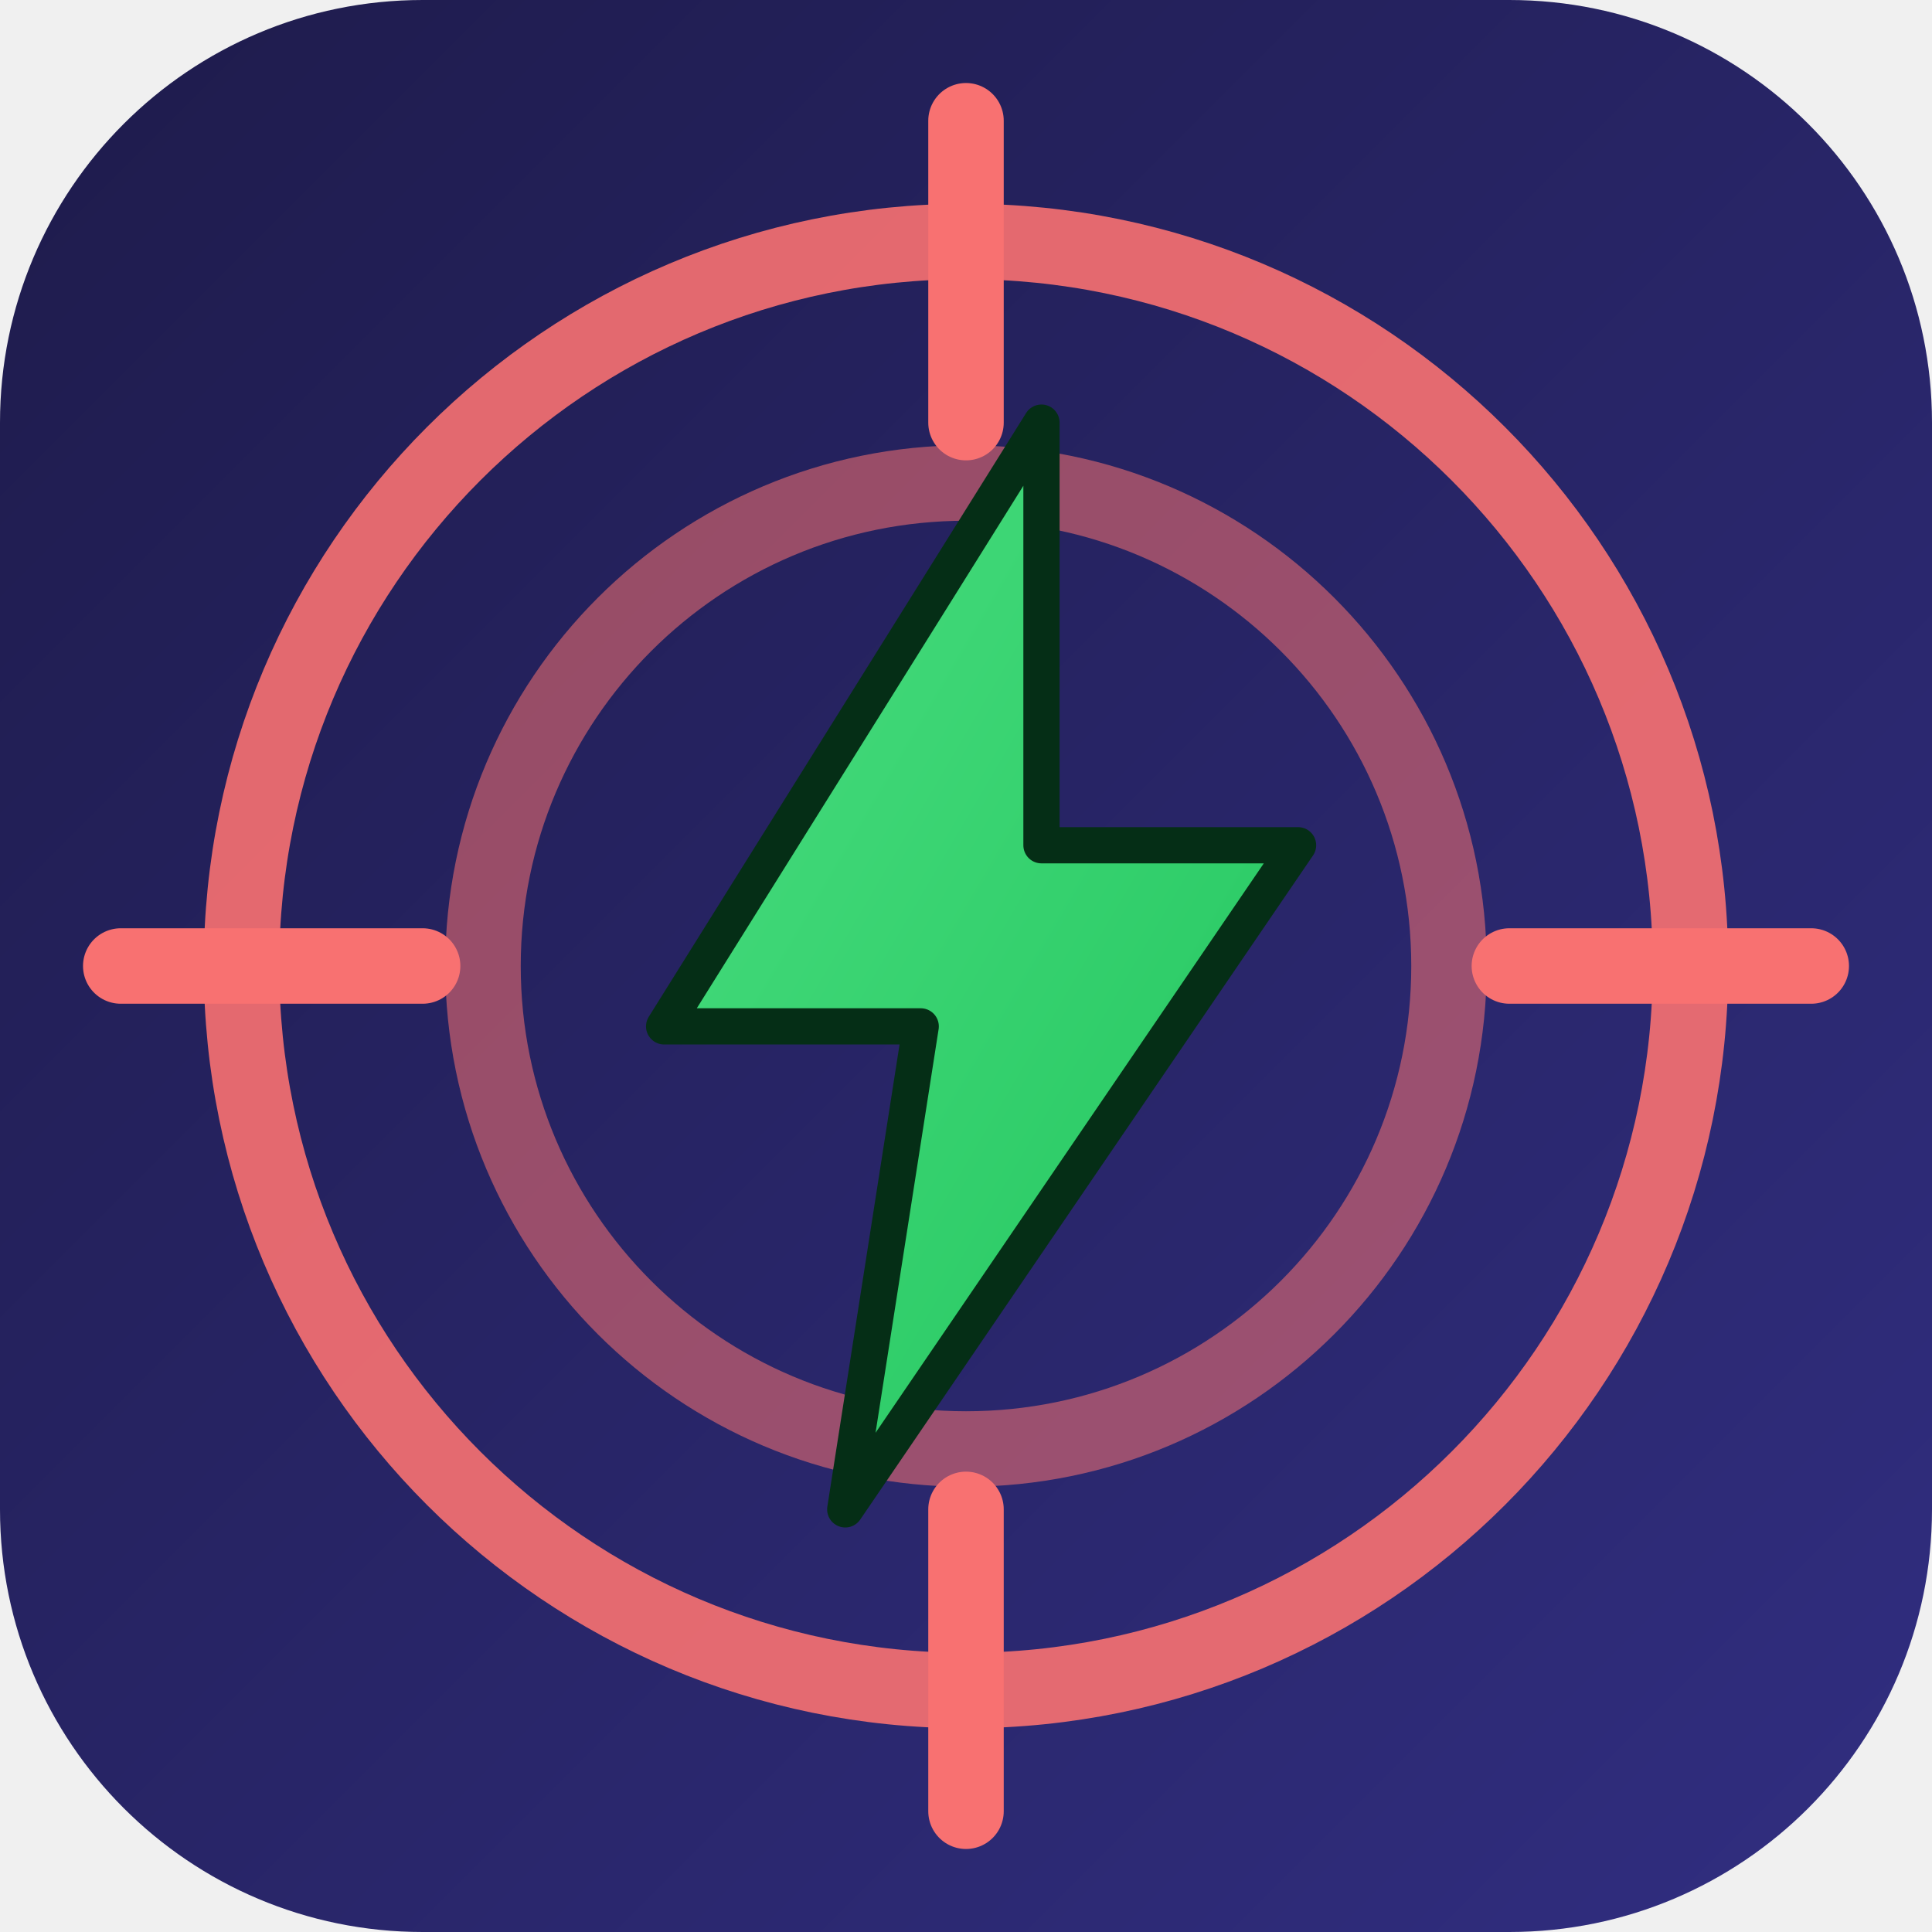
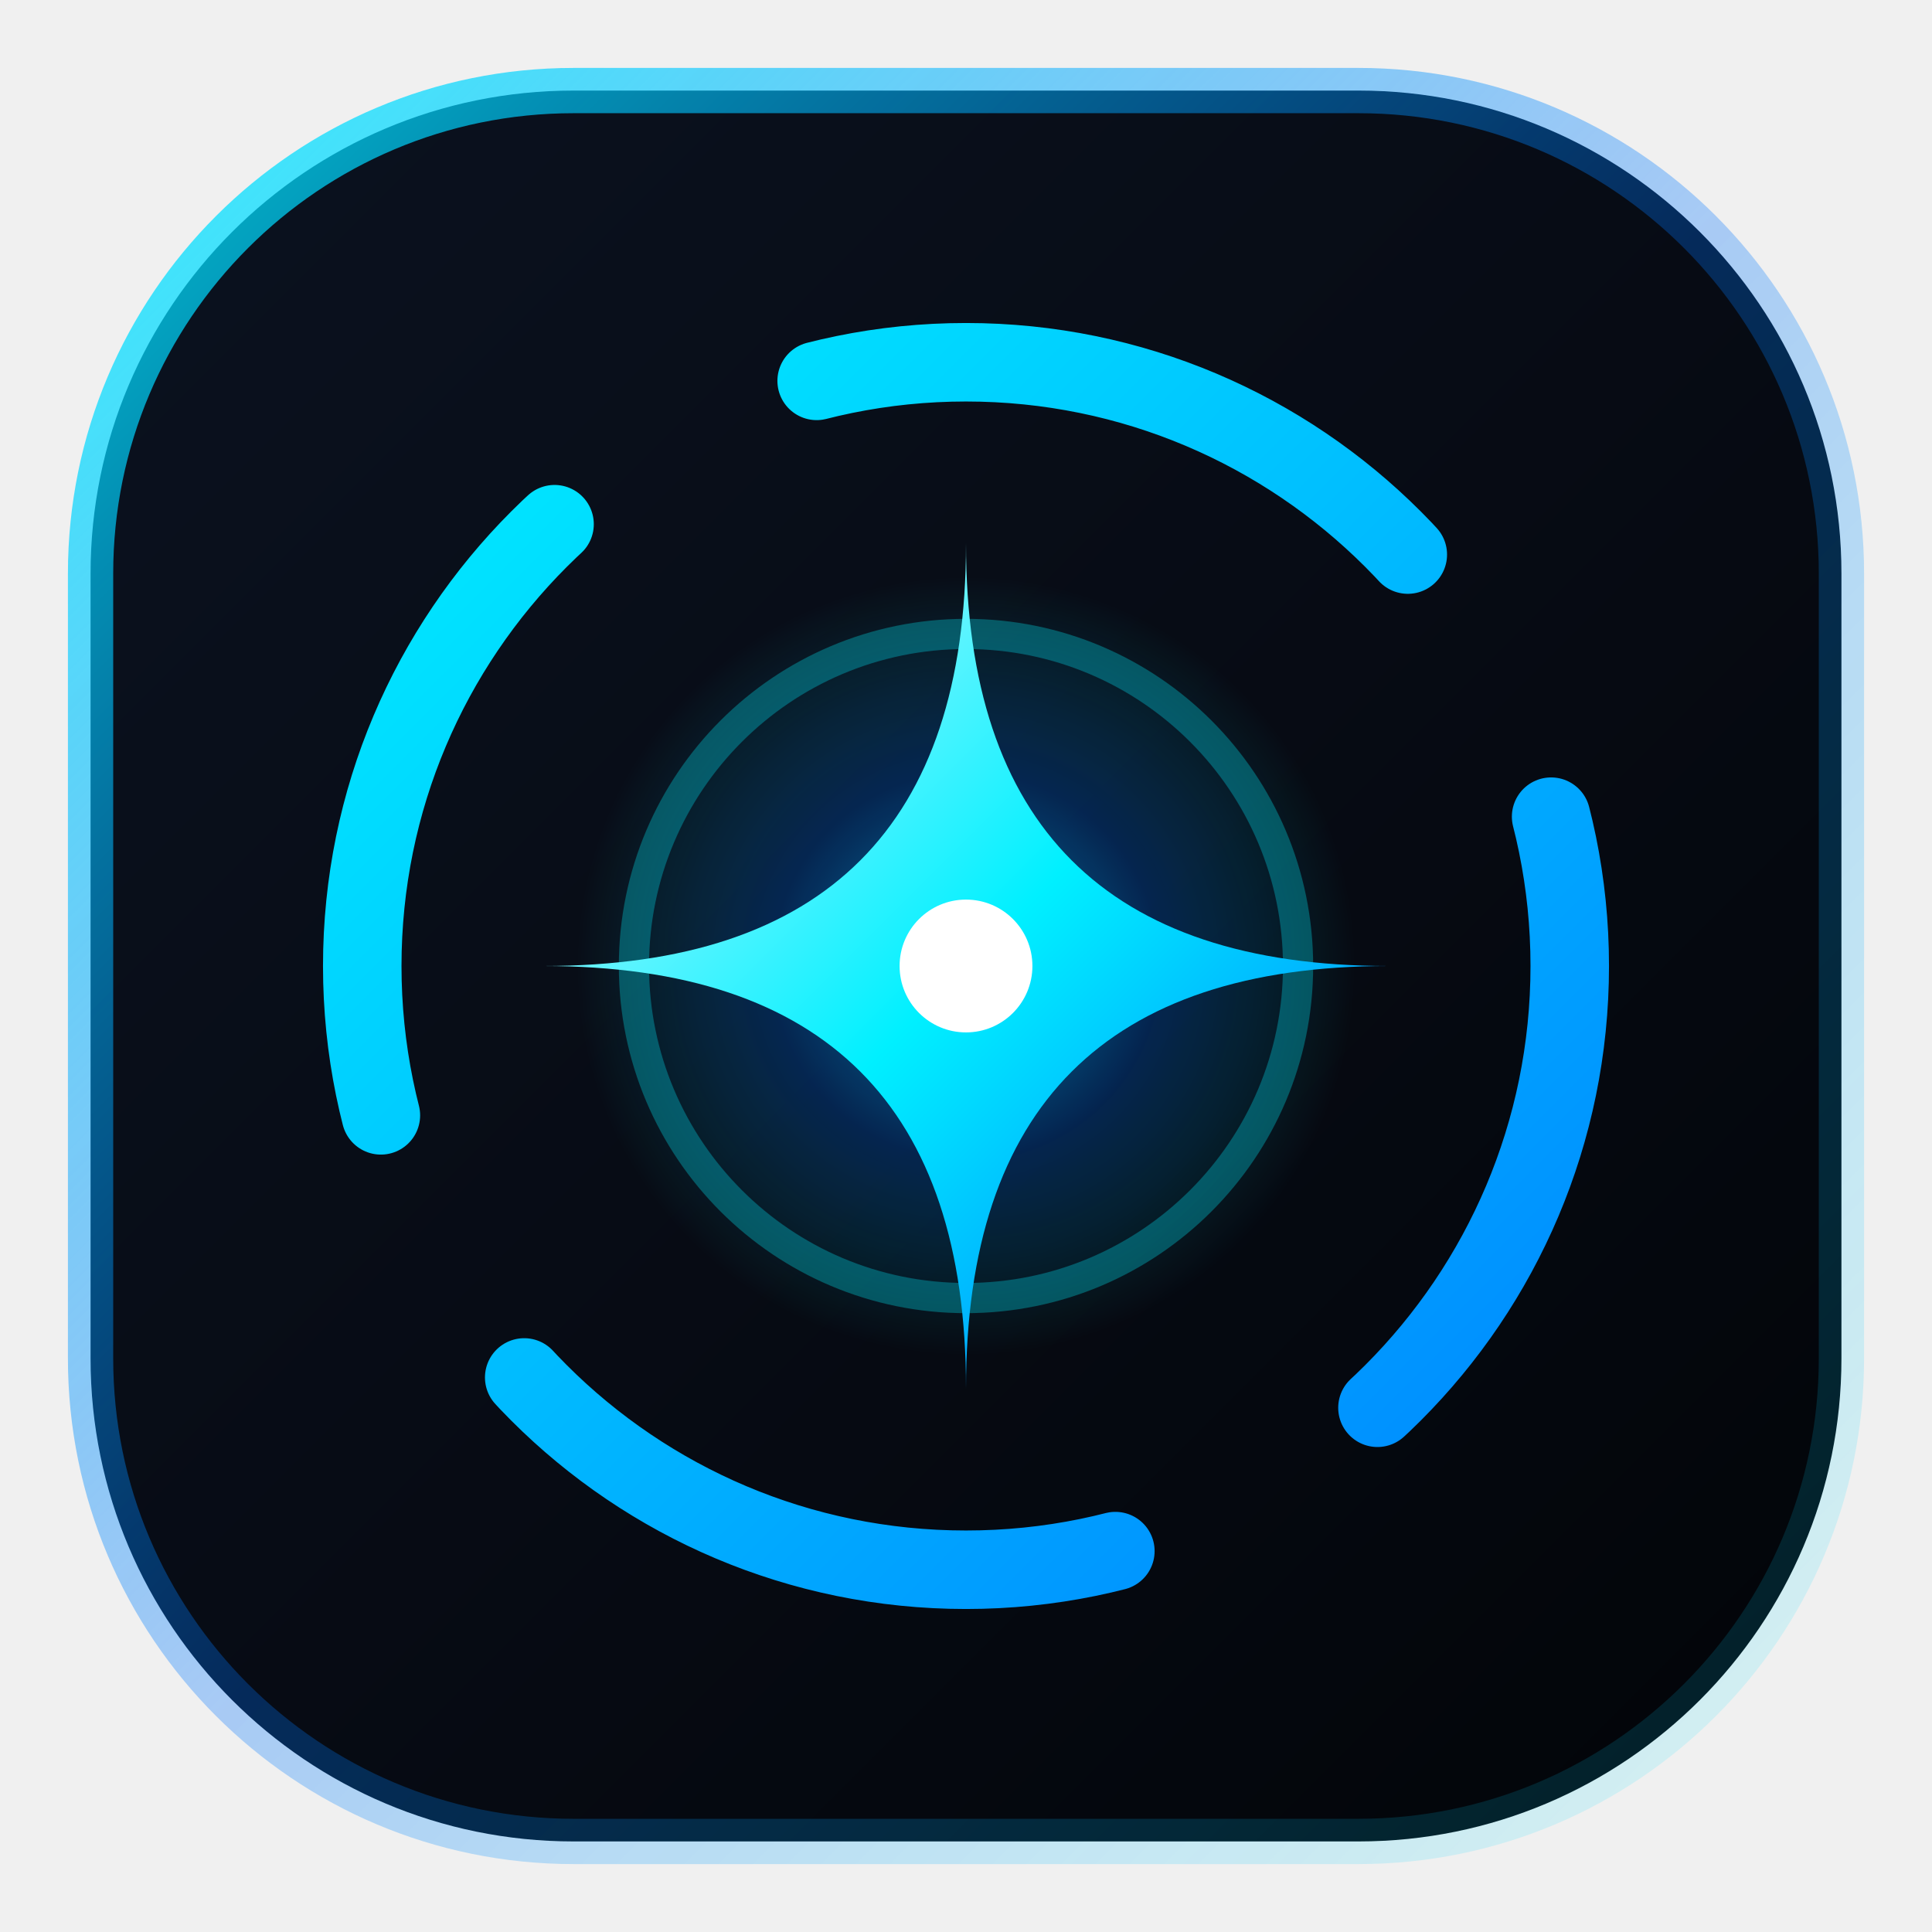
<svg xmlns="http://www.w3.org/2000/svg" viewBox="0 0 64 64" width="64" height="64">
  <defs>
-     <linearGradient id="bg" x1="0%" y1="0%" x2="100%" y2="100%">
-       <stop offset="0%" stop-color="#1e1b4b" />
-       <stop offset="100%" stop-color="#312e81" />
+     <linearGradient id="bgGrad" x1="0%" y1="0%" x2="100%" y2="100%">
+       <stop offset="0%" stop-color="#0b1220" />
+       <stop offset="60%" stop-color="#060a12" />
+       <stop offset="100%" stop-color="#020408" />
    </linearGradient>
-     <linearGradient id="bolt" x1="0%" y1="0%" x2="100%" y2="100%">
-       <stop offset="0%" stop-color="#4ade80" />
-       <stop offset="100%" stop-color="#22c55e" />
+     <linearGradient id="borderGrad" x1="0%" y1="0%" x2="100%" y2="100%">
+       <stop offset="0%" stop-color="#00f0ff" stop-opacity="0.8" />
+       <stop offset="50%" stop-color="#0072ff" stop-opacity="0.3" />
+       <stop offset="100%" stop-color="#00f0ff" stop-opacity="0.1" />
    </linearGradient>
+     <linearGradient id="primaryNeon" x1="0%" y1="0%" x2="100%" y2="100%">
+       <stop offset="0%" stop-color="#00f0ff" />
+       <stop offset="100%" stop-color="#0084ff" />
+     </linearGradient>
+     <linearGradient id="starGrad" x1="0%" y1="0%" x2="100%" y2="100%">
+       <stop offset="0%" stop-color="#e0faff" />
+       <stop offset="50%" stop-color="#00f0ff" />
+       <stop offset="100%" stop-color="#0066ff" />
+     </linearGradient>
+     <radialGradient id="coreGlow" cx="50%" cy="50%" r="50%">
+       <stop offset="0%" stop-color="#00f0ff" stop-opacity="0.65" />
+       <stop offset="50%" stop-color="#0072ff" stop-opacity="0.25" />
+       <stop offset="100%" stop-color="#00f0ff" stop-opacity="0" />
+     </radialGradient>
  </defs>
-   <rect width="64" height="64" rx="14" fill="url(#bg)" />
-   <circle cx="32" cy="32" r="24" fill="none" stroke="#f87171" stroke-width="2.5" opacity="0.9" />
-   <circle cx="32" cy="32" r="16" fill="none" stroke="#f87171" stroke-width="2.5" opacity="0.55" />
-   <line x1="32" y1="4" x2="32" y2="14" stroke="#f87171" stroke-width="2.5" stroke-linecap="round" />
-   <line x1="32" y1="50" x2="32" y2="60" stroke="#f87171" stroke-width="2.5" stroke-linecap="round" />
-   <line x1="4" y1="32" x2="14" y2="32" stroke="#f87171" stroke-width="2.5" stroke-linecap="round" />
-   <line x1="50" y1="32" x2="60" y2="32" stroke="#f87171" stroke-width="2.5" stroke-linecap="round" />
-   <path d="M34.5 14 L22 34 H30.5 L28 50 L43 28 H34.5 Z" fill="url(#bolt)" stroke="#052e16" stroke-width="1.2" stroke-linejoin="round" />
+   <rect x="3" y="3" width="58" height="58" rx="16" fill="url(#bgGrad)" stroke="url(#borderGrad)" stroke-width="1.5" />
+   <circle cx="32" cy="32" r="20" fill="none" stroke="url(#primaryNeon)" stroke-width="2.6" stroke-dasharray="21.42 10.00" stroke-dashoffset="5.00" stroke-linecap="round" />
+   <circle cx="32" cy="32" r="11" fill="none" stroke="#00f0ff" stroke-width="1" opacity="0.3" />
+   <line x1="32" y1="5" x2="32" y2="13" stroke="url(#primaryNeon)" stroke-width="2.6" stroke-linecap="round" />
+   <line x1="32" y1="51" x2="32" y2="59" stroke="url(#primaryNeon)" stroke-width="2.6" stroke-linecap="round" />
+   <line x1="5" y1="32" x2="13" y2="32" stroke="url(#primaryNeon)" stroke-width="2.6" stroke-linecap="round" />
+   <line x1="51" y1="32" x2="59" y2="32" stroke="url(#primaryNeon)" stroke-width="2.6" stroke-linecap="round" />
+   <circle cx="32" cy="32" r="13" fill="url(#coreGlow)" />
+   <path d="M32 18 Q32 32 46 32 Q32 32 32 46 Q32 32 18 32 Q32 32 32 18 Z" fill="url(#starGrad)" />
+   <circle cx="32" cy="32" r="2.2" fill="#ffffff" />
</svg>
